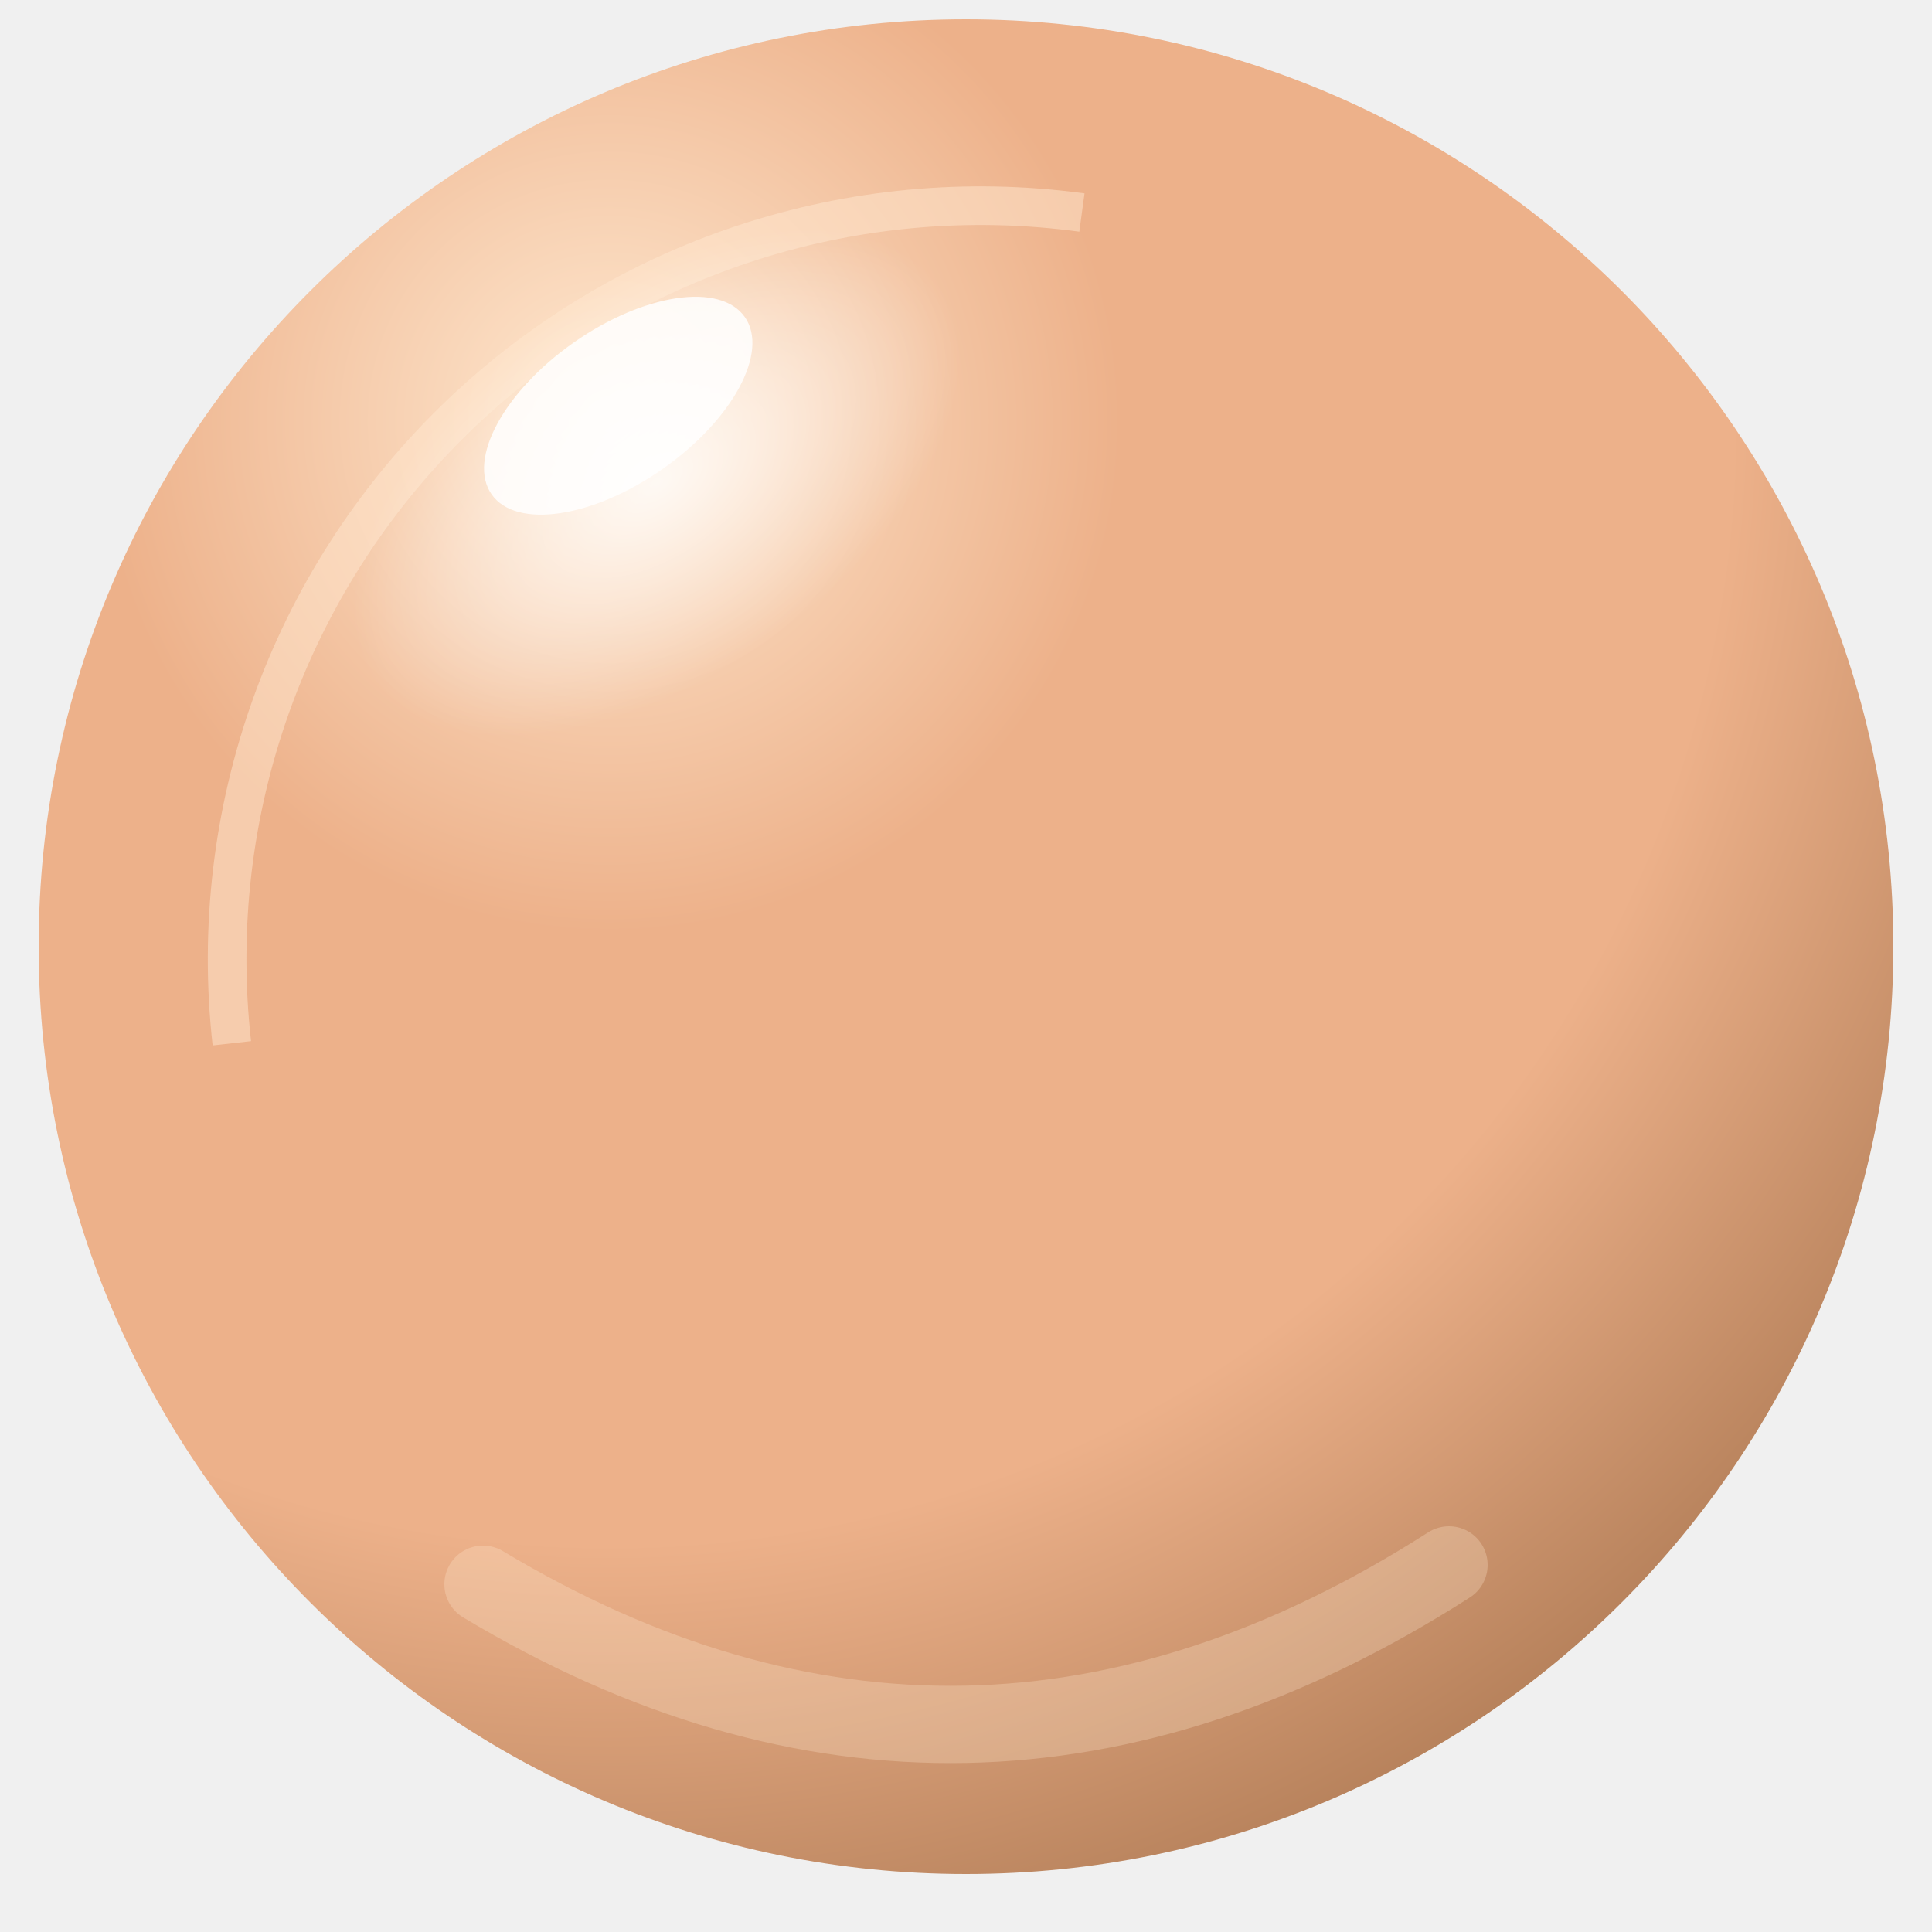
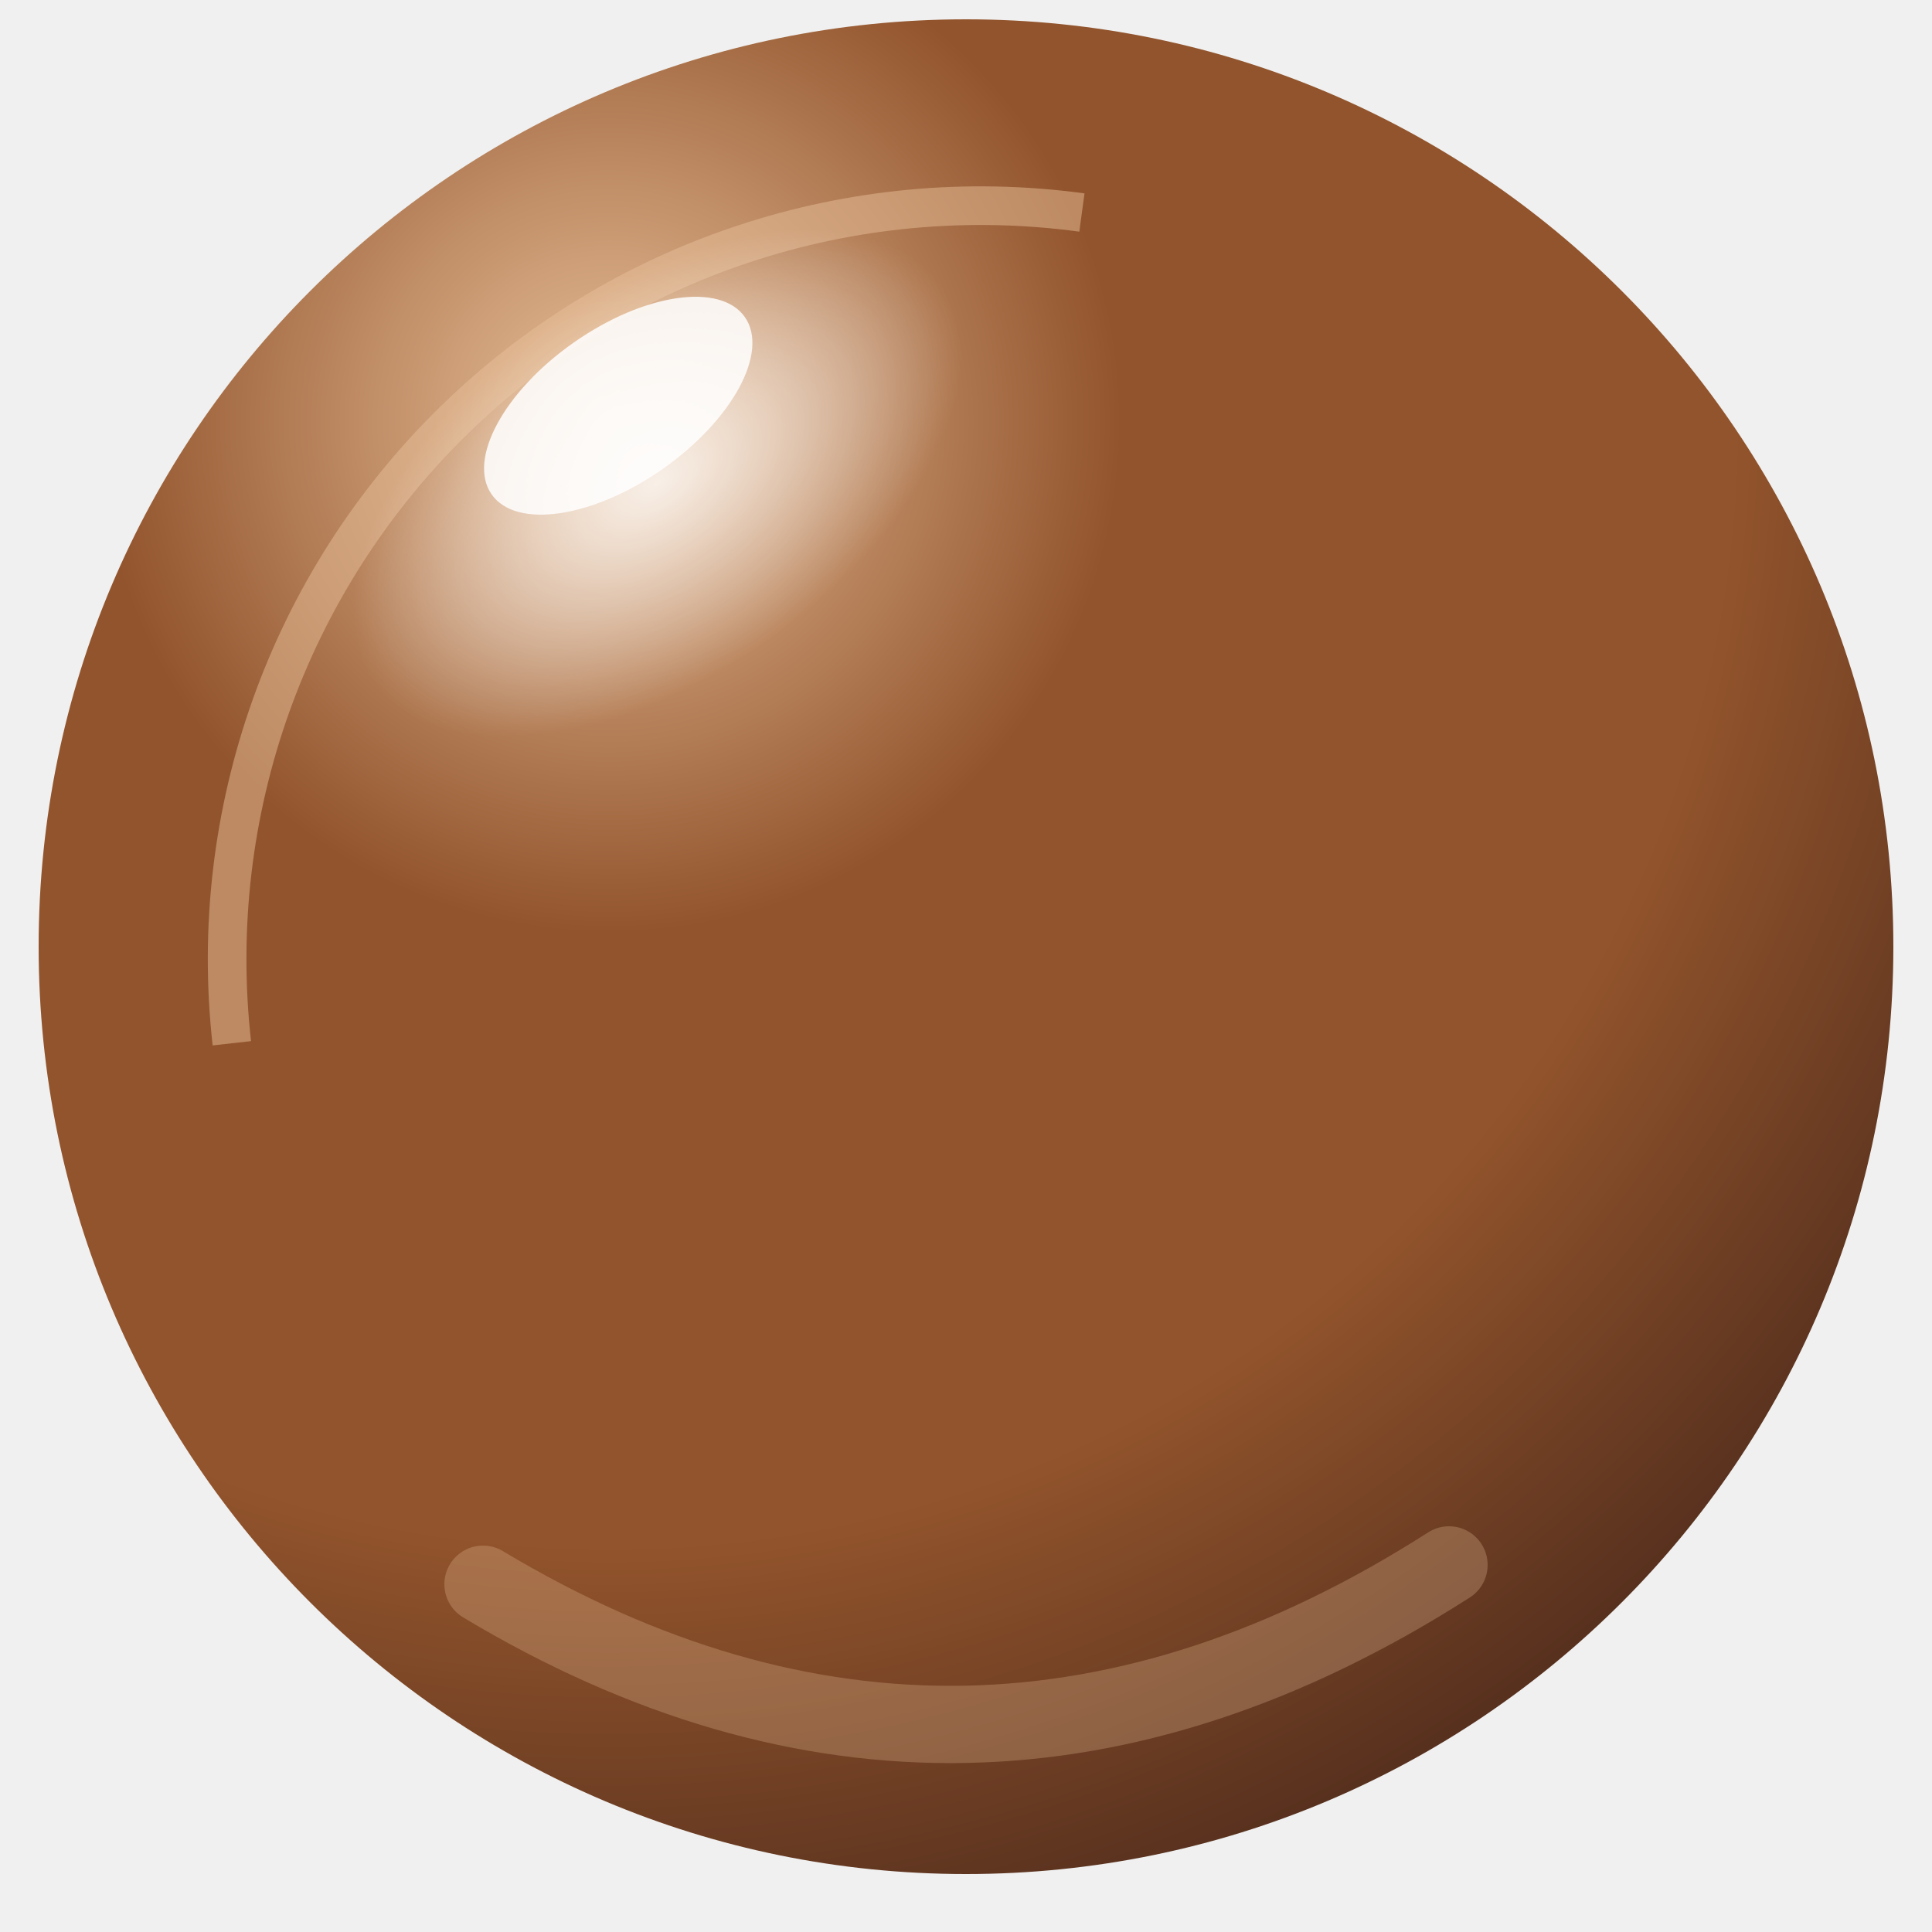
<svg xmlns="http://www.w3.org/2000/svg" width="100" height="100" viewBox="0 0 100 100">
  <defs>
    <radialGradient id="b" cx=".31" cy=".22" r=".88">
-       <stop stop-color="#ffe9d1" />
-       <stop offset=".31" stop-color="#edb18a" />
-       <stop offset=".68" stop-color="#edb18a" />
-       <stop offset="1" stop-color="#ad7953" />
+       <stop stop-color="#e9c19b" />
+       <stop offset=".31" stop-color="#92542c" />
+       <stop offset=".68" stop-color="#92542c" />
+       <stop offset="1" stop-color="#4b291b" />
    </radialGradient>
    <radialGradient id="g" cx=".5" cy=".5">
      <stop stop-color="#fff" stop-opacity=".8" />
      <stop offset="1" stop-color="#fff" stop-opacity="0" />
    </radialGradient>
  </defs>
  <circle cx="50" cy="49" r="48" fill="url(#b)" />
-   <path d="M12 54a39 39 0 0 1 44-43" fill="none" stroke="#ffe9d1" stroke-opacity=".5" stroke-width="2" />
+   <path d="M12 54a39 39 0 0 1 44-43" fill="none" stroke="#e9c19b" stroke-opacity=".5" stroke-width="2" />
  <ellipse cx="34" cy="25" rx="18" ry="10" transform="rotate(-35 34 25)" fill="url(#g)" />
  <ellipse cx="32" cy="21" rx="8" ry="4" transform="rotate(-35 32 21)" fill="#fff" fill-opacity=".85" />
-   <path d="M25 82q25 15 50-1" stroke="#ffe9d1" stroke-opacity=".28" stroke-width="4" stroke-linecap="round" fill="none" />
+   <path d="M25 82q25 15 50-1" stroke="#e9c19b" stroke-opacity=".28" stroke-width="4" stroke-linecap="round" fill="none" />
</svg>
